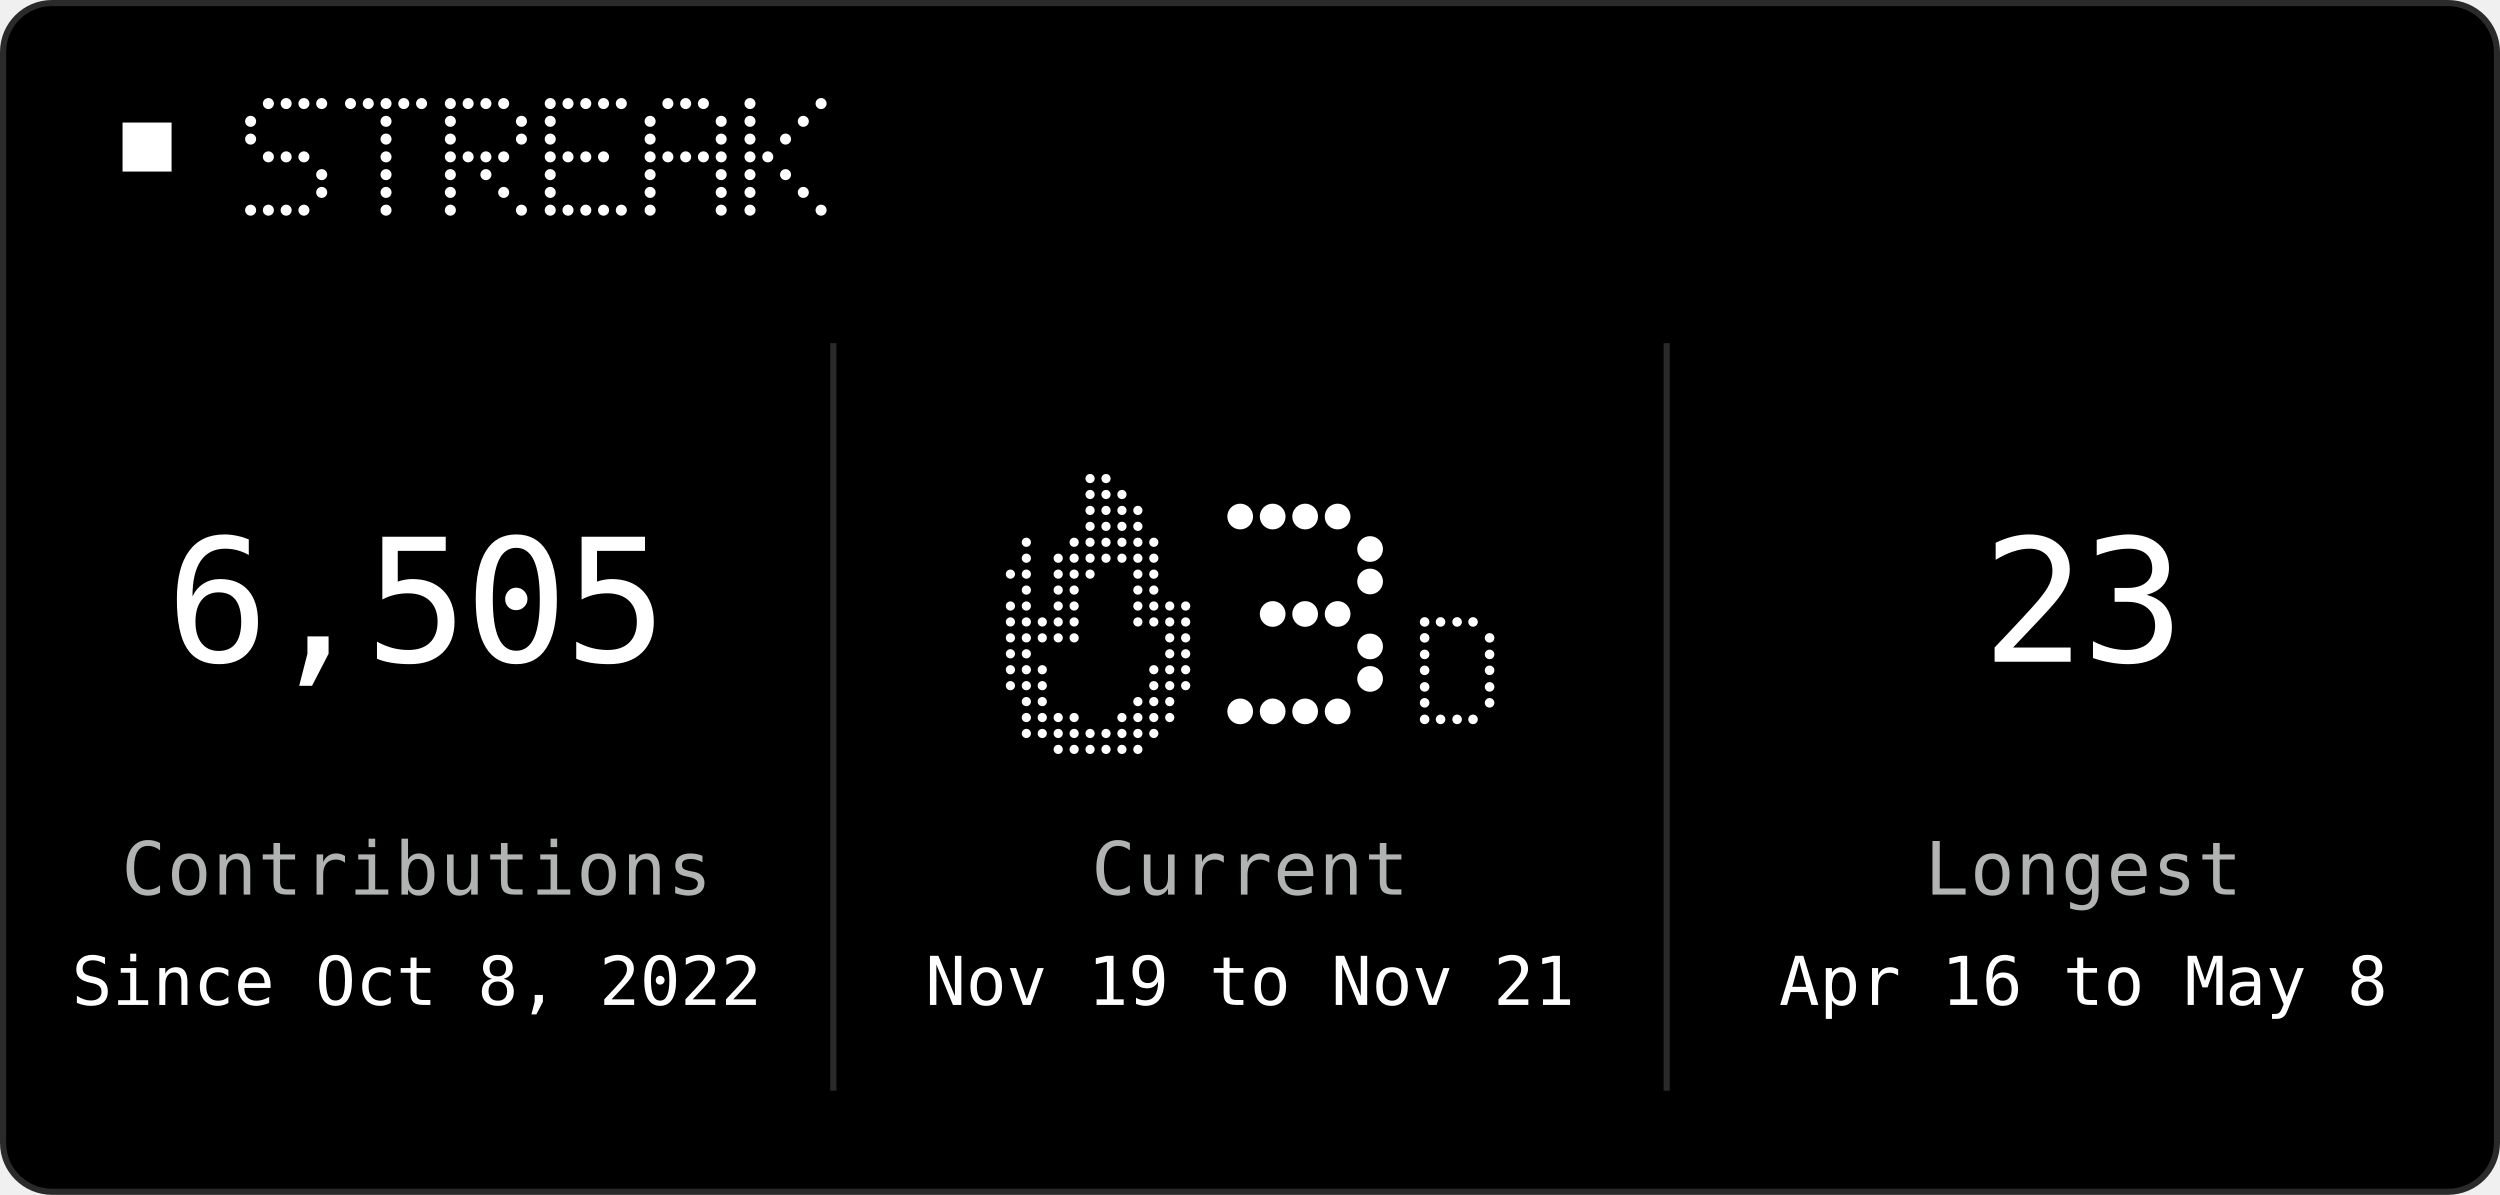
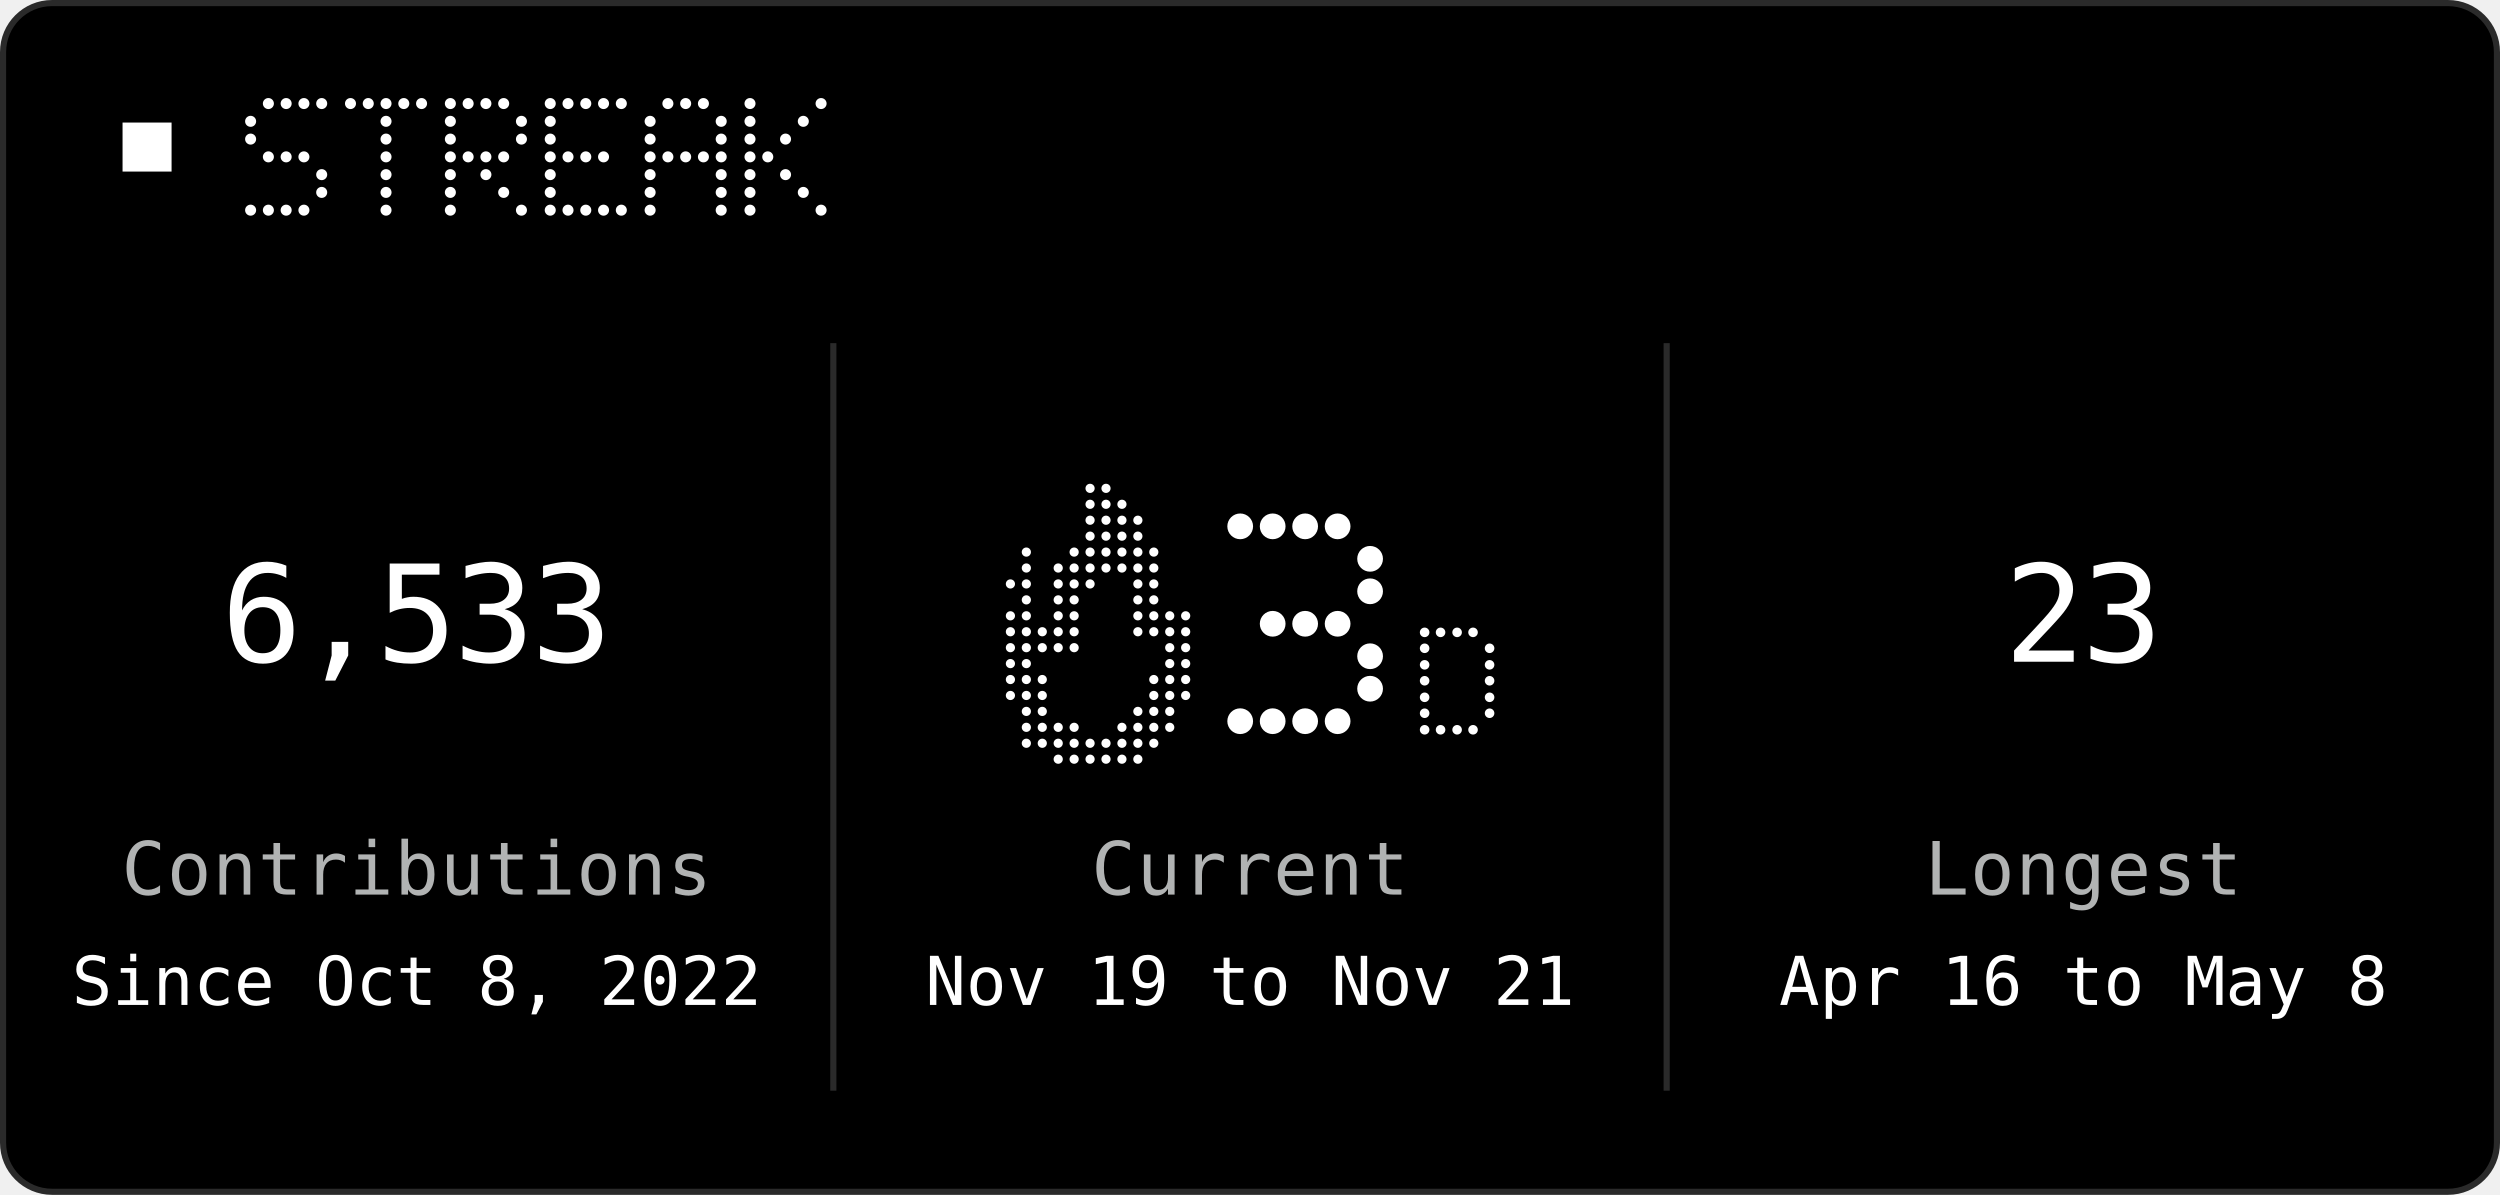
<svg xmlns="http://www.w3.org/2000/svg" width="408" height="195" viewBox="0 0 408 195" role="img">
  <rect x="0.5" y="0.5" width="407" height="194" rx="8" fill="#000000" stroke="#2A2A2A" />
  <rect x="20" y="20" width="8" height="8" fill="#FFFFFF" />
  <circle cx="43.8" cy="16.9" r="0.90" fill="#FFFFFF" />
  <circle cx="46.7" cy="16.9" r="0.90" fill="#FFFFFF" />
  <circle cx="49.6" cy="16.9" r="0.90" fill="#FFFFFF" />
  <circle cx="52.5" cy="16.9" r="0.90" fill="#FFFFFF" />
  <circle cx="40.9" cy="19.8" r="0.90" fill="#FFFFFF" />
  <circle cx="40.9" cy="22.7" r="0.90" fill="#FFFFFF" />
  <circle cx="43.8" cy="25.6" r="0.90" fill="#FFFFFF" />
  <circle cx="46.7" cy="25.6" r="0.90" fill="#FFFFFF" />
  <circle cx="49.6" cy="25.6" r="0.90" fill="#FFFFFF" />
  <circle cx="52.5" cy="28.5" r="0.90" fill="#FFFFFF" />
  <circle cx="52.5" cy="31.4" r="0.90" fill="#FFFFFF" />
  <circle cx="40.9" cy="34.3" r="0.90" fill="#FFFFFF" />
  <circle cx="43.8" cy="34.3" r="0.90" fill="#FFFFFF" />
  <circle cx="46.7" cy="34.3" r="0.90" fill="#FFFFFF" />
  <circle cx="49.6" cy="34.3" r="0.90" fill="#FFFFFF" />
  <circle cx="57.2" cy="16.9" r="0.90" fill="#FFFFFF" />
  <circle cx="60.1" cy="16.9" r="0.90" fill="#FFFFFF" />
  <circle cx="63.0" cy="16.9" r="0.90" fill="#FFFFFF" />
  <circle cx="65.9" cy="16.9" r="0.90" fill="#FFFFFF" />
  <circle cx="68.8" cy="16.9" r="0.90" fill="#FFFFFF" />
  <circle cx="63.0" cy="19.8" r="0.90" fill="#FFFFFF" />
  <circle cx="63.0" cy="22.7" r="0.90" fill="#FFFFFF" />
  <circle cx="63.0" cy="25.6" r="0.90" fill="#FFFFFF" />
  <circle cx="63.0" cy="28.5" r="0.90" fill="#FFFFFF" />
  <circle cx="63.0" cy="31.4" r="0.90" fill="#FFFFFF" />
  <circle cx="63.0" cy="34.3" r="0.90" fill="#FFFFFF" />
  <circle cx="73.5" cy="16.9" r="0.90" fill="#FFFFFF" />
  <circle cx="76.4" cy="16.9" r="0.90" fill="#FFFFFF" />
  <circle cx="79.3" cy="16.9" r="0.90" fill="#FFFFFF" />
  <circle cx="82.2" cy="16.9" r="0.90" fill="#FFFFFF" />
  <circle cx="73.5" cy="19.8" r="0.90" fill="#FFFFFF" />
  <circle cx="85.1" cy="19.8" r="0.90" fill="#FFFFFF" />
  <circle cx="73.5" cy="22.7" r="0.90" fill="#FFFFFF" />
  <circle cx="85.1" cy="22.7" r="0.90" fill="#FFFFFF" />
  <circle cx="73.5" cy="25.6" r="0.90" fill="#FFFFFF" />
  <circle cx="76.4" cy="25.6" r="0.90" fill="#FFFFFF" />
  <circle cx="79.3" cy="25.6" r="0.90" fill="#FFFFFF" />
  <circle cx="82.2" cy="25.6" r="0.90" fill="#FFFFFF" />
  <circle cx="73.5" cy="28.5" r="0.90" fill="#FFFFFF" />
  <circle cx="79.3" cy="28.5" r="0.90" fill="#FFFFFF" />
  <circle cx="73.5" cy="31.4" r="0.90" fill="#FFFFFF" />
  <circle cx="82.2" cy="31.4" r="0.90" fill="#FFFFFF" />
  <circle cx="73.5" cy="34.3" r="0.90" fill="#FFFFFF" />
  <circle cx="85.1" cy="34.3" r="0.90" fill="#FFFFFF" />
  <circle cx="89.8" cy="16.9" r="0.90" fill="#FFFFFF" />
  <circle cx="92.7" cy="16.9" r="0.90" fill="#FFFFFF" />
  <circle cx="95.6" cy="16.9" r="0.90" fill="#FFFFFF" />
  <circle cx="98.5" cy="16.9" r="0.90" fill="#FFFFFF" />
  <circle cx="101.4" cy="16.9" r="0.90" fill="#FFFFFF" />
  <circle cx="89.8" cy="19.8" r="0.90" fill="#FFFFFF" />
  <circle cx="89.8" cy="22.7" r="0.90" fill="#FFFFFF" />
  <circle cx="89.8" cy="25.6" r="0.90" fill="#FFFFFF" />
  <circle cx="92.7" cy="25.6" r="0.90" fill="#FFFFFF" />
  <circle cx="95.6" cy="25.6" r="0.90" fill="#FFFFFF" />
  <circle cx="98.5" cy="25.6" r="0.90" fill="#FFFFFF" />
  <circle cx="89.8" cy="28.5" r="0.90" fill="#FFFFFF" />
  <circle cx="89.8" cy="31.4" r="0.90" fill="#FFFFFF" />
  <circle cx="89.8" cy="34.3" r="0.90" fill="#FFFFFF" />
  <circle cx="92.7" cy="34.3" r="0.90" fill="#FFFFFF" />
  <circle cx="95.6" cy="34.3" r="0.90" fill="#FFFFFF" />
  <circle cx="98.5" cy="34.3" r="0.90" fill="#FFFFFF" />
  <circle cx="101.4" cy="34.3" r="0.90" fill="#FFFFFF" />
  <circle cx="109.0" cy="16.9" r="0.90" fill="#FFFFFF" />
  <circle cx="111.9" cy="16.9" r="0.90" fill="#FFFFFF" />
  <circle cx="114.8" cy="16.9" r="0.90" fill="#FFFFFF" />
  <circle cx="106.1" cy="19.8" r="0.90" fill="#FFFFFF" />
  <circle cx="117.7" cy="19.8" r="0.90" fill="#FFFFFF" />
  <circle cx="106.1" cy="22.7" r="0.90" fill="#FFFFFF" />
  <circle cx="117.7" cy="22.7" r="0.90" fill="#FFFFFF" />
  <circle cx="106.1" cy="25.6" r="0.90" fill="#FFFFFF" />
  <circle cx="109.0" cy="25.6" r="0.90" fill="#FFFFFF" />
  <circle cx="111.9" cy="25.6" r="0.90" fill="#FFFFFF" />
  <circle cx="114.8" cy="25.6" r="0.90" fill="#FFFFFF" />
  <circle cx="117.7" cy="25.6" r="0.90" fill="#FFFFFF" />
  <circle cx="106.1" cy="28.5" r="0.90" fill="#FFFFFF" />
  <circle cx="117.7" cy="28.5" r="0.90" fill="#FFFFFF" />
  <circle cx="106.1" cy="31.4" r="0.90" fill="#FFFFFF" />
  <circle cx="117.7" cy="31.4" r="0.90" fill="#FFFFFF" />
  <circle cx="106.1" cy="34.3" r="0.90" fill="#FFFFFF" />
  <circle cx="117.7" cy="34.3" r="0.90" fill="#FFFFFF" />
  <circle cx="122.4" cy="16.9" r="0.90" fill="#FFFFFF" />
  <circle cx="134.0" cy="16.9" r="0.90" fill="#FFFFFF" />
  <circle cx="122.4" cy="19.8" r="0.90" fill="#FFFFFF" />
  <circle cx="131.1" cy="19.8" r="0.90" fill="#FFFFFF" />
  <circle cx="122.4" cy="22.7" r="0.90" fill="#FFFFFF" />
  <circle cx="128.2" cy="22.7" r="0.90" fill="#FFFFFF" />
  <circle cx="122.4" cy="25.6" r="0.90" fill="#FFFFFF" />
  <circle cx="125.3" cy="25.6" r="0.90" fill="#FFFFFF" />
  <circle cx="122.4" cy="28.5" r="0.90" fill="#FFFFFF" />
  <circle cx="128.2" cy="28.5" r="0.90" fill="#FFFFFF" />
  <circle cx="122.4" cy="31.4" r="0.90" fill="#FFFFFF" />
  <circle cx="131.1" cy="31.4" r="0.90" fill="#FFFFFF" />
  <circle cx="122.4" cy="34.3" r="0.90" fill="#FFFFFF" />
  <circle cx="134.0" cy="34.3" r="0.90" fill="#FFFFFF" />
  <line x1="136.0" y1="56" x2="136.0" y2="178" stroke="#2A2A2A" />
  <line x1="272.0" y1="56" x2="272.0" y2="178" stroke="#2A2A2A" />
-   <text x="68.0" y="108" fill="#FFFFFF" text-anchor="middle" font-family="ui-monospace, Geist Mono, monospace" font-size="28" letter-spacing="-0.6" dominant-baseline="auto">6,505</text>
+   <text x="68.0" y="108" fill="#FFFFFF" text-anchor="middle" font-family="ui-monospace, Geist Mono, monospace" font-size="22" letter-spacing="-0.6" dominant-baseline="auto">6,533</text>
  <text x="68.0" y="146" fill="#B1B3B3" text-anchor="middle" font-family="ui-monospace, Geist Mono, monospace" font-size="12" letter-spacing="0.2" dominant-baseline="auto">Contributions</text>
  <text x="68.0" y="164" fill="#FFFFFF" text-anchor="middle" font-family="ui-monospace, Geist Mono, monospace" font-size="11" letter-spacing="0" dominant-baseline="auto">Since Oct 8, 2022</text>
-   <circle cx="177.9" cy="78.1" r="0.75" fill="#FFFFFF" />
-   <circle cx="180.5" cy="78.1" r="0.75" fill="#FFFFFF" />
-   <circle cx="177.9" cy="80.7" r="0.75" fill="#FFFFFF" />
-   <circle cx="180.5" cy="80.7" r="0.75" fill="#FFFFFF" />
-   <circle cx="183.1" cy="80.7" r="0.75" fill="#FFFFFF" />
-   <circle cx="177.9" cy="83.3" r="0.75" fill="#FFFFFF" />
-   <circle cx="180.5" cy="83.3" r="0.75" fill="#FFFFFF" />
-   <circle cx="183.1" cy="83.3" r="0.75" fill="#FFFFFF" />
-   <circle cx="185.7" cy="83.3" r="0.75" fill="#FFFFFF" />
-   <circle cx="177.9" cy="85.9" r="0.75" fill="#FFFFFF" />
-   <circle cx="180.5" cy="85.9" r="0.75" fill="#FFFFFF" />
-   <circle cx="183.1" cy="85.9" r="0.75" fill="#FFFFFF" />
-   <circle cx="185.7" cy="85.9" r="0.75" fill="#FFFFFF" />
-   <circle cx="167.5" cy="88.5" r="0.75" fill="#FFFFFF" />
-   <circle cx="175.3" cy="88.5" r="0.75" fill="#FFFFFF" />
-   <circle cx="177.9" cy="88.5" r="0.75" fill="#FFFFFF" />
-   <circle cx="180.5" cy="88.5" r="0.75" fill="#FFFFFF" />
-   <circle cx="183.1" cy="88.5" r="0.75" fill="#FFFFFF" />
-   <circle cx="185.7" cy="88.5" r="0.75" fill="#FFFFFF" />
-   <circle cx="188.3" cy="88.5" r="0.75" fill="#FFFFFF" />
-   <circle cx="167.5" cy="91.1" r="0.75" fill="#FFFFFF" />
-   <circle cx="172.7" cy="91.1" r="0.75" fill="#FFFFFF" />
-   <circle cx="175.3" cy="91.1" r="0.75" fill="#FFFFFF" />
-   <circle cx="177.9" cy="91.1" r="0.75" fill="#FFFFFF" />
-   <circle cx="180.5" cy="91.1" r="0.75" fill="#FFFFFF" />
-   <circle cx="183.1" cy="91.1" r="0.75" fill="#FFFFFF" />
-   <circle cx="185.7" cy="91.1" r="0.75" fill="#FFFFFF" />
-   <circle cx="188.3" cy="91.1" r="0.75" fill="#FFFFFF" />
-   <circle cx="164.9" cy="93.7" r="0.75" fill="#FFFFFF" />
-   <circle cx="167.5" cy="93.7" r="0.75" fill="#FFFFFF" />
-   <circle cx="172.7" cy="93.7" r="0.75" fill="#FFFFFF" />
-   <circle cx="175.3" cy="93.7" r="0.75" fill="#FFFFFF" />
-   <circle cx="177.9" cy="93.7" r="0.75" fill="#FFFFFF" />
-   <circle cx="185.7" cy="93.7" r="0.75" fill="#FFFFFF" />
-   <circle cx="188.3" cy="93.7" r="0.75" fill="#FFFFFF" />
-   <circle cx="167.5" cy="96.3" r="0.75" fill="#FFFFFF" />
-   <circle cx="172.7" cy="96.3" r="0.75" fill="#FFFFFF" />
-   <circle cx="175.3" cy="96.3" r="0.75" fill="#FFFFFF" />
-   <circle cx="185.7" cy="96.3" r="0.75" fill="#FFFFFF" />
-   <circle cx="188.3" cy="96.3" r="0.75" fill="#FFFFFF" />
-   <circle cx="164.9" cy="98.9" r="0.75" fill="#FFFFFF" />
-   <circle cx="167.5" cy="98.9" r="0.75" fill="#FFFFFF" />
-   <circle cx="172.7" cy="98.9" r="0.75" fill="#FFFFFF" />
-   <circle cx="175.3" cy="98.9" r="0.75" fill="#FFFFFF" />
-   <circle cx="185.7" cy="98.9" r="0.75" fill="#FFFFFF" />
-   <circle cx="188.3" cy="98.9" r="0.75" fill="#FFFFFF" />
-   <circle cx="190.9" cy="98.9" r="0.75" fill="#FFFFFF" />
-   <circle cx="193.5" cy="98.9" r="0.75" fill="#FFFFFF" />
-   <circle cx="164.9" cy="101.5" r="0.75" fill="#FFFFFF" />
-   <circle cx="167.5" cy="101.5" r="0.75" fill="#FFFFFF" />
-   <circle cx="170.1" cy="101.5" r="0.75" fill="#FFFFFF" />
-   <circle cx="172.7" cy="101.5" r="0.75" fill="#FFFFFF" />
-   <circle cx="175.3" cy="101.5" r="0.75" fill="#FFFFFF" />
-   <circle cx="185.7" cy="101.5" r="0.75" fill="#FFFFFF" />
-   <circle cx="188.3" cy="101.5" r="0.75" fill="#FFFFFF" />
-   <circle cx="190.9" cy="101.5" r="0.75" fill="#FFFFFF" />
-   <circle cx="193.5" cy="101.5" r="0.75" fill="#FFFFFF" />
-   <circle cx="164.9" cy="104.1" r="0.75" fill="#FFFFFF" />
-   <circle cx="167.5" cy="104.1" r="0.75" fill="#FFFFFF" />
-   <circle cx="170.1" cy="104.1" r="0.75" fill="#FFFFFF" />
-   <circle cx="172.7" cy="104.1" r="0.75" fill="#FFFFFF" />
-   <circle cx="175.3" cy="104.1" r="0.75" fill="#FFFFFF" />
-   <circle cx="190.9" cy="104.1" r="0.75" fill="#FFFFFF" />
-   <circle cx="193.5" cy="104.1" r="0.75" fill="#FFFFFF" />
-   <circle cx="164.9" cy="106.7" r="0.75" fill="#FFFFFF" />
-   <circle cx="167.5" cy="106.7" r="0.75" fill="#FFFFFF" />
-   <circle cx="190.9" cy="106.7" r="0.75" fill="#FFFFFF" />
-   <circle cx="193.5" cy="106.7" r="0.75" fill="#FFFFFF" />
-   <circle cx="164.9" cy="109.3" r="0.75" fill="#FFFFFF" />
-   <circle cx="167.5" cy="109.3" r="0.75" fill="#FFFFFF" />
-   <circle cx="170.1" cy="109.3" r="0.75" fill="#FFFFFF" />
-   <circle cx="188.3" cy="109.3" r="0.75" fill="#FFFFFF" />
-   <circle cx="190.9" cy="109.3" r="0.75" fill="#FFFFFF" />
-   <circle cx="193.5" cy="109.3" r="0.75" fill="#FFFFFF" />
-   <circle cx="164.9" cy="111.9" r="0.75" fill="#FFFFFF" />
-   <circle cx="167.5" cy="111.9" r="0.75" fill="#FFFFFF" />
-   <circle cx="170.1" cy="111.9" r="0.75" fill="#FFFFFF" />
-   <circle cx="188.3" cy="111.9" r="0.75" fill="#FFFFFF" />
-   <circle cx="190.9" cy="111.9" r="0.75" fill="#FFFFFF" />
-   <circle cx="193.5" cy="111.9" r="0.75" fill="#FFFFFF" />
-   <circle cx="167.5" cy="114.5" r="0.75" fill="#FFFFFF" />
-   <circle cx="170.1" cy="114.5" r="0.75" fill="#FFFFFF" />
-   <circle cx="185.7" cy="114.5" r="0.75" fill="#FFFFFF" />
-   <circle cx="188.3" cy="114.5" r="0.75" fill="#FFFFFF" />
-   <circle cx="190.9" cy="114.5" r="0.75" fill="#FFFFFF" />
-   <circle cx="167.5" cy="117.1" r="0.75" fill="#FFFFFF" />
-   <circle cx="170.1" cy="117.1" r="0.75" fill="#FFFFFF" />
-   <circle cx="172.7" cy="117.1" r="0.75" fill="#FFFFFF" />
-   <circle cx="175.3" cy="117.1" r="0.75" fill="#FFFFFF" />
-   <circle cx="183.1" cy="117.1" r="0.75" fill="#FFFFFF" />
-   <circle cx="185.7" cy="117.1" r="0.75" fill="#FFFFFF" />
-   <circle cx="188.3" cy="117.1" r="0.75" fill="#FFFFFF" />
-   <circle cx="190.9" cy="117.1" r="0.75" fill="#FFFFFF" />
-   <circle cx="167.5" cy="119.7" r="0.75" fill="#FFFFFF" />
-   <circle cx="170.1" cy="119.7" r="0.75" fill="#FFFFFF" />
-   <circle cx="172.7" cy="119.7" r="0.75" fill="#FFFFFF" />
-   <circle cx="175.3" cy="119.7" r="0.75" fill="#FFFFFF" />
-   <circle cx="177.9" cy="119.7" r="0.75" fill="#FFFFFF" />
-   <circle cx="180.5" cy="119.7" r="0.75" fill="#FFFFFF" />
-   <circle cx="183.1" cy="119.7" r="0.75" fill="#FFFFFF" />
-   <circle cx="185.7" cy="119.7" r="0.75" fill="#FFFFFF" />
-   <circle cx="188.3" cy="119.7" r="0.75" fill="#FFFFFF" />
-   <circle cx="172.7" cy="122.3" r="0.75" fill="#FFFFFF" />
-   <circle cx="175.3" cy="122.3" r="0.75" fill="#FFFFFF" />
-   <circle cx="177.9" cy="122.3" r="0.75" fill="#FFFFFF" />
-   <circle cx="180.5" cy="122.3" r="0.75" fill="#FFFFFF" />
-   <circle cx="183.1" cy="122.3" r="0.75" fill="#FFFFFF" />
-   <circle cx="185.7" cy="122.3" r="0.75" fill="#FFFFFF" />
-   <circle cx="202.4" cy="84.3" r="2.10" fill="#FFFFFF" />
-   <circle cx="207.7" cy="84.3" r="2.10" fill="#FFFFFF" />
-   <circle cx="213.0" cy="84.3" r="2.10" fill="#FFFFFF" />
-   <circle cx="218.3" cy="84.3" r="2.10" fill="#FFFFFF" />
-   <circle cx="223.6" cy="89.6" r="2.10" fill="#FFFFFF" />
-   <circle cx="223.6" cy="94.9" r="2.10" fill="#FFFFFF" />
-   <circle cx="207.7" cy="100.2" r="2.10" fill="#FFFFFF" />
-   <circle cx="213.0" cy="100.2" r="2.10" fill="#FFFFFF" />
-   <circle cx="218.3" cy="100.2" r="2.10" fill="#FFFFFF" />
-   <circle cx="223.6" cy="105.5" r="2.10" fill="#FFFFFF" />
-   <circle cx="223.6" cy="110.8" r="2.10" fill="#FFFFFF" />
-   <circle cx="202.4" cy="116.1" r="2.10" fill="#FFFFFF" />
-   <circle cx="207.7" cy="116.1" r="2.10" fill="#FFFFFF" />
-   <circle cx="213.0" cy="116.1" r="2.10" fill="#FFFFFF" />
-   <circle cx="218.3" cy="116.1" r="2.10" fill="#FFFFFF" />
-   <circle cx="232.5" cy="101.5" r="0.78" fill="#FFFFFF" />
-   <circle cx="235.1" cy="101.5" r="0.78" fill="#FFFFFF" />
-   <circle cx="237.8" cy="101.5" r="0.78" fill="#FFFFFF" />
-   <circle cx="240.4" cy="101.5" r="0.78" fill="#FFFFFF" />
-   <circle cx="232.5" cy="104.1" r="0.78" fill="#FFFFFF" />
-   <circle cx="243.1" cy="104.1" r="0.78" fill="#FFFFFF" />
-   <circle cx="232.5" cy="106.8" r="0.78" fill="#FFFFFF" />
-   <circle cx="243.1" cy="106.8" r="0.78" fill="#FFFFFF" />
-   <circle cx="232.5" cy="109.4" r="0.78" fill="#FFFFFF" />
-   <circle cx="243.1" cy="109.4" r="0.78" fill="#FFFFFF" />
-   <circle cx="232.5" cy="112.1" r="0.78" fill="#FFFFFF" />
-   <circle cx="243.1" cy="112.1" r="0.78" fill="#FFFFFF" />
-   <circle cx="232.5" cy="114.7" r="0.78" fill="#FFFFFF" />
-   <circle cx="243.1" cy="114.7" r="0.78" fill="#FFFFFF" />
-   <circle cx="232.5" cy="117.4" r="0.78" fill="#FFFFFF" />
-   <circle cx="235.1" cy="117.4" r="0.78" fill="#FFFFFF" />
-   <circle cx="237.8" cy="117.4" r="0.78" fill="#FFFFFF" />
-   <circle cx="240.4" cy="117.4" r="0.78" fill="#FFFFFF" />
+   <circle cx="177.9" cy="79.7" r="0.75" fill="#FFFFFF" />
+   <circle cx="180.5" cy="79.7" r="0.75" fill="#FFFFFF" />
+   <circle cx="177.9" cy="82.3" r="0.75" fill="#FFFFFF" />
+   <circle cx="180.5" cy="82.3" r="0.75" fill="#FFFFFF" />
+   <circle cx="183.1" cy="82.3" r="0.75" fill="#FFFFFF" />
+   <circle cx="177.9" cy="84.9" r="0.75" fill="#FFFFFF" />
+   <circle cx="180.5" cy="84.9" r="0.75" fill="#FFFFFF" />
+   <circle cx="183.1" cy="84.9" r="0.75" fill="#FFFFFF" />
+   <circle cx="185.7" cy="84.9" r="0.75" fill="#FFFFFF" />
+   <circle cx="177.9" cy="87.5" r="0.75" fill="#FFFFFF" />
+   <circle cx="180.5" cy="87.5" r="0.75" fill="#FFFFFF" />
+   <circle cx="183.1" cy="87.5" r="0.75" fill="#FFFFFF" />
+   <circle cx="185.7" cy="87.5" r="0.75" fill="#FFFFFF" />
+   <circle cx="167.5" cy="90.1" r="0.75" fill="#FFFFFF" />
+   <circle cx="175.3" cy="90.1" r="0.75" fill="#FFFFFF" />
+   <circle cx="177.9" cy="90.1" r="0.75" fill="#FFFFFF" />
+   <circle cx="180.5" cy="90.1" r="0.75" fill="#FFFFFF" />
+   <circle cx="183.1" cy="90.1" r="0.75" fill="#FFFFFF" />
+   <circle cx="185.7" cy="90.1" r="0.75" fill="#FFFFFF" />
+   <circle cx="188.3" cy="90.1" r="0.75" fill="#FFFFFF" />
+   <circle cx="167.5" cy="92.7" r="0.75" fill="#FFFFFF" />
+   <circle cx="172.7" cy="92.7" r="0.75" fill="#FFFFFF" />
+   <circle cx="175.3" cy="92.7" r="0.75" fill="#FFFFFF" />
+   <circle cx="177.9" cy="92.7" r="0.75" fill="#FFFFFF" />
+   <circle cx="180.5" cy="92.7" r="0.75" fill="#FFFFFF" />
+   <circle cx="183.1" cy="92.7" r="0.75" fill="#FFFFFF" />
+   <circle cx="185.7" cy="92.7" r="0.75" fill="#FFFFFF" />
+   <circle cx="188.3" cy="92.7" r="0.75" fill="#FFFFFF" />
+   <circle cx="164.9" cy="95.3" r="0.75" fill="#FFFFFF" />
+   <circle cx="167.5" cy="95.3" r="0.75" fill="#FFFFFF" />
+   <circle cx="172.7" cy="95.3" r="0.75" fill="#FFFFFF" />
+   <circle cx="175.3" cy="95.3" r="0.75" fill="#FFFFFF" />
+   <circle cx="177.9" cy="95.3" r="0.75" fill="#FFFFFF" />
+   <circle cx="185.7" cy="95.3" r="0.75" fill="#FFFFFF" />
+   <circle cx="188.3" cy="95.3" r="0.75" fill="#FFFFFF" />
+   <circle cx="167.5" cy="97.9" r="0.75" fill="#FFFFFF" />
+   <circle cx="172.7" cy="97.9" r="0.75" fill="#FFFFFF" />
+   <circle cx="175.3" cy="97.9" r="0.75" fill="#FFFFFF" />
+   <circle cx="185.7" cy="97.9" r="0.75" fill="#FFFFFF" />
+   <circle cx="188.3" cy="97.9" r="0.75" fill="#FFFFFF" />
+   <circle cx="164.9" cy="100.5" r="0.75" fill="#FFFFFF" />
+   <circle cx="167.5" cy="100.5" r="0.75" fill="#FFFFFF" />
+   <circle cx="172.7" cy="100.5" r="0.75" fill="#FFFFFF" />
+   <circle cx="175.3" cy="100.5" r="0.75" fill="#FFFFFF" />
+   <circle cx="185.7" cy="100.5" r="0.75" fill="#FFFFFF" />
+   <circle cx="188.3" cy="100.5" r="0.75" fill="#FFFFFF" />
+   <circle cx="190.9" cy="100.5" r="0.75" fill="#FFFFFF" />
+   <circle cx="193.5" cy="100.5" r="0.75" fill="#FFFFFF" />
+   <circle cx="164.9" cy="103.1" r="0.75" fill="#FFFFFF" />
+   <circle cx="167.5" cy="103.1" r="0.75" fill="#FFFFFF" />
+   <circle cx="170.1" cy="103.1" r="0.75" fill="#FFFFFF" />
+   <circle cx="172.7" cy="103.1" r="0.75" fill="#FFFFFF" />
+   <circle cx="175.3" cy="103.1" r="0.75" fill="#FFFFFF" />
+   <circle cx="185.7" cy="103.1" r="0.75" fill="#FFFFFF" />
+   <circle cx="188.3" cy="103.1" r="0.75" fill="#FFFFFF" />
+   <circle cx="190.9" cy="103.1" r="0.75" fill="#FFFFFF" />
+   <circle cx="193.5" cy="103.1" r="0.75" fill="#FFFFFF" />
+   <circle cx="164.9" cy="105.7" r="0.75" fill="#FFFFFF" />
+   <circle cx="167.5" cy="105.7" r="0.75" fill="#FFFFFF" />
+   <circle cx="170.1" cy="105.7" r="0.75" fill="#FFFFFF" />
+   <circle cx="172.7" cy="105.7" r="0.75" fill="#FFFFFF" />
+   <circle cx="175.3" cy="105.7" r="0.75" fill="#FFFFFF" />
+   <circle cx="190.9" cy="105.7" r="0.75" fill="#FFFFFF" />
+   <circle cx="193.5" cy="105.7" r="0.75" fill="#FFFFFF" />
+   <circle cx="164.9" cy="108.3" r="0.75" fill="#FFFFFF" />
+   <circle cx="167.5" cy="108.3" r="0.75" fill="#FFFFFF" />
+   <circle cx="190.9" cy="108.3" r="0.75" fill="#FFFFFF" />
+   <circle cx="193.5" cy="108.3" r="0.75" fill="#FFFFFF" />
+   <circle cx="164.9" cy="110.9" r="0.75" fill="#FFFFFF" />
+   <circle cx="167.5" cy="110.9" r="0.75" fill="#FFFFFF" />
+   <circle cx="170.1" cy="110.9" r="0.75" fill="#FFFFFF" />
+   <circle cx="188.3" cy="110.9" r="0.75" fill="#FFFFFF" />
+   <circle cx="190.9" cy="110.9" r="0.75" fill="#FFFFFF" />
+   <circle cx="193.5" cy="110.9" r="0.75" fill="#FFFFFF" />
+   <circle cx="164.9" cy="113.5" r="0.75" fill="#FFFFFF" />
+   <circle cx="167.5" cy="113.5" r="0.75" fill="#FFFFFF" />
+   <circle cx="170.1" cy="113.5" r="0.75" fill="#FFFFFF" />
+   <circle cx="188.3" cy="113.5" r="0.75" fill="#FFFFFF" />
+   <circle cx="190.9" cy="113.5" r="0.75" fill="#FFFFFF" />
+   <circle cx="193.5" cy="113.5" r="0.75" fill="#FFFFFF" />
+   <circle cx="167.5" cy="116.1" r="0.75" fill="#FFFFFF" />
+   <circle cx="170.1" cy="116.1" r="0.75" fill="#FFFFFF" />
+   <circle cx="185.7" cy="116.1" r="0.75" fill="#FFFFFF" />
+   <circle cx="188.3" cy="116.1" r="0.75" fill="#FFFFFF" />
+   <circle cx="190.9" cy="116.1" r="0.75" fill="#FFFFFF" />
+   <circle cx="167.5" cy="118.7" r="0.75" fill="#FFFFFF" />
+   <circle cx="170.1" cy="118.7" r="0.75" fill="#FFFFFF" />
+   <circle cx="172.7" cy="118.7" r="0.75" fill="#FFFFFF" />
+   <circle cx="175.3" cy="118.7" r="0.75" fill="#FFFFFF" />
+   <circle cx="183.1" cy="118.7" r="0.75" fill="#FFFFFF" />
+   <circle cx="185.7" cy="118.7" r="0.75" fill="#FFFFFF" />
+   <circle cx="188.3" cy="118.7" r="0.75" fill="#FFFFFF" />
+   <circle cx="190.9" cy="118.7" r="0.75" fill="#FFFFFF" />
+   <circle cx="167.5" cy="121.3" r="0.75" fill="#FFFFFF" />
+   <circle cx="170.1" cy="121.3" r="0.75" fill="#FFFFFF" />
+   <circle cx="172.7" cy="121.3" r="0.75" fill="#FFFFFF" />
+   <circle cx="175.3" cy="121.3" r="0.75" fill="#FFFFFF" />
+   <circle cx="177.9" cy="121.3" r="0.75" fill="#FFFFFF" />
+   <circle cx="180.5" cy="121.3" r="0.75" fill="#FFFFFF" />
+   <circle cx="183.1" cy="121.3" r="0.75" fill="#FFFFFF" />
+   <circle cx="185.7" cy="121.3" r="0.75" fill="#FFFFFF" />
+   <circle cx="188.3" cy="121.3" r="0.75" fill="#FFFFFF" />
+   <circle cx="172.7" cy="123.9" r="0.75" fill="#FFFFFF" />
+   <circle cx="175.3" cy="123.9" r="0.75" fill="#FFFFFF" />
+   <circle cx="177.9" cy="123.9" r="0.75" fill="#FFFFFF" />
+   <circle cx="180.5" cy="123.9" r="0.75" fill="#FFFFFF" />
+   <circle cx="183.1" cy="123.9" r="0.75" fill="#FFFFFF" />
+   <circle cx="185.7" cy="123.9" r="0.75" fill="#FFFFFF" />
+   <circle cx="202.4" cy="85.9" r="2.10" fill="#FFFFFF" />
+   <circle cx="207.7" cy="85.9" r="2.10" fill="#FFFFFF" />
+   <circle cx="213.0" cy="85.9" r="2.10" fill="#FFFFFF" />
+   <circle cx="218.3" cy="85.9" r="2.10" fill="#FFFFFF" />
+   <circle cx="223.6" cy="91.2" r="2.10" fill="#FFFFFF" />
+   <circle cx="223.6" cy="96.5" r="2.10" fill="#FFFFFF" />
+   <circle cx="207.7" cy="101.8" r="2.10" fill="#FFFFFF" />
+   <circle cx="213.0" cy="101.8" r="2.10" fill="#FFFFFF" />
+   <circle cx="218.3" cy="101.8" r="2.10" fill="#FFFFFF" />
+   <circle cx="223.6" cy="107.1" r="2.10" fill="#FFFFFF" />
+   <circle cx="223.6" cy="112.4" r="2.10" fill="#FFFFFF" />
+   <circle cx="202.4" cy="117.7" r="2.10" fill="#FFFFFF" />
+   <circle cx="207.7" cy="117.7" r="2.10" fill="#FFFFFF" />
+   <circle cx="213.0" cy="117.7" r="2.10" fill="#FFFFFF" />
+   <circle cx="218.3" cy="117.7" r="2.10" fill="#FFFFFF" />
+   <circle cx="232.5" cy="103.2" r="0.78" fill="#FFFFFF" />
+   <circle cx="235.1" cy="103.2" r="0.78" fill="#FFFFFF" />
+   <circle cx="237.8" cy="103.2" r="0.78" fill="#FFFFFF" />
+   <circle cx="240.4" cy="103.2" r="0.78" fill="#FFFFFF" />
+   <circle cx="232.5" cy="105.8" r="0.78" fill="#FFFFFF" />
+   <circle cx="243.1" cy="105.8" r="0.78" fill="#FFFFFF" />
+   <circle cx="232.5" cy="108.5" r="0.78" fill="#FFFFFF" />
+   <circle cx="243.1" cy="108.5" r="0.78" fill="#FFFFFF" />
+   <circle cx="232.5" cy="111.1" r="0.78" fill="#FFFFFF" />
+   <circle cx="243.1" cy="111.1" r="0.78" fill="#FFFFFF" />
+   <circle cx="232.5" cy="113.8" r="0.78" fill="#FFFFFF" />
+   <circle cx="243.1" cy="113.8" r="0.78" fill="#FFFFFF" />
+   <circle cx="232.5" cy="116.4" r="0.78" fill="#FFFFFF" />
+   <circle cx="243.1" cy="116.4" r="0.78" fill="#FFFFFF" />
+   <circle cx="232.5" cy="119.1" r="0.78" fill="#FFFFFF" />
+   <circle cx="235.1" cy="119.1" r="0.78" fill="#FFFFFF" />
+   <circle cx="237.8" cy="119.1" r="0.78" fill="#FFFFFF" />
+   <circle cx="240.4" cy="119.1" r="0.78" fill="#FFFFFF" />
  <text x="204.0" y="146" fill="#B1B3B3" text-anchor="middle" font-family="ui-monospace, Geist Mono, monospace" font-size="12" letter-spacing="0.2" dominant-baseline="auto">Current</text>
  <text x="204.0" y="164" fill="#FFFFFF" text-anchor="middle" font-family="ui-monospace, Geist Mono, monospace" font-size="11" letter-spacing="0" dominant-baseline="auto">Nov 19 to Nov 21</text>
-   <text x="340.0" y="108" fill="#FFFFFF" text-anchor="middle" font-family="ui-monospace, Geist Mono, monospace" font-size="28" letter-spacing="-0.6" dominant-baseline="auto">23</text>
+   <text x="340.0" y="108" fill="#FFFFFF" text-anchor="middle" font-family="ui-monospace, Geist Mono, monospace" font-size="22" letter-spacing="-0.6" dominant-baseline="auto">23</text>
  <text x="340.0" y="146" fill="#B1B3B3" text-anchor="middle" font-family="ui-monospace, Geist Mono, monospace" font-size="12" letter-spacing="0.2" dominant-baseline="auto">Longest</text>
  <text x="340.0" y="164" fill="#FFFFFF" text-anchor="middle" font-family="ui-monospace, Geist Mono, monospace" font-size="11" letter-spacing="0" dominant-baseline="auto">Apr 16 to May 8</text>
</svg>
